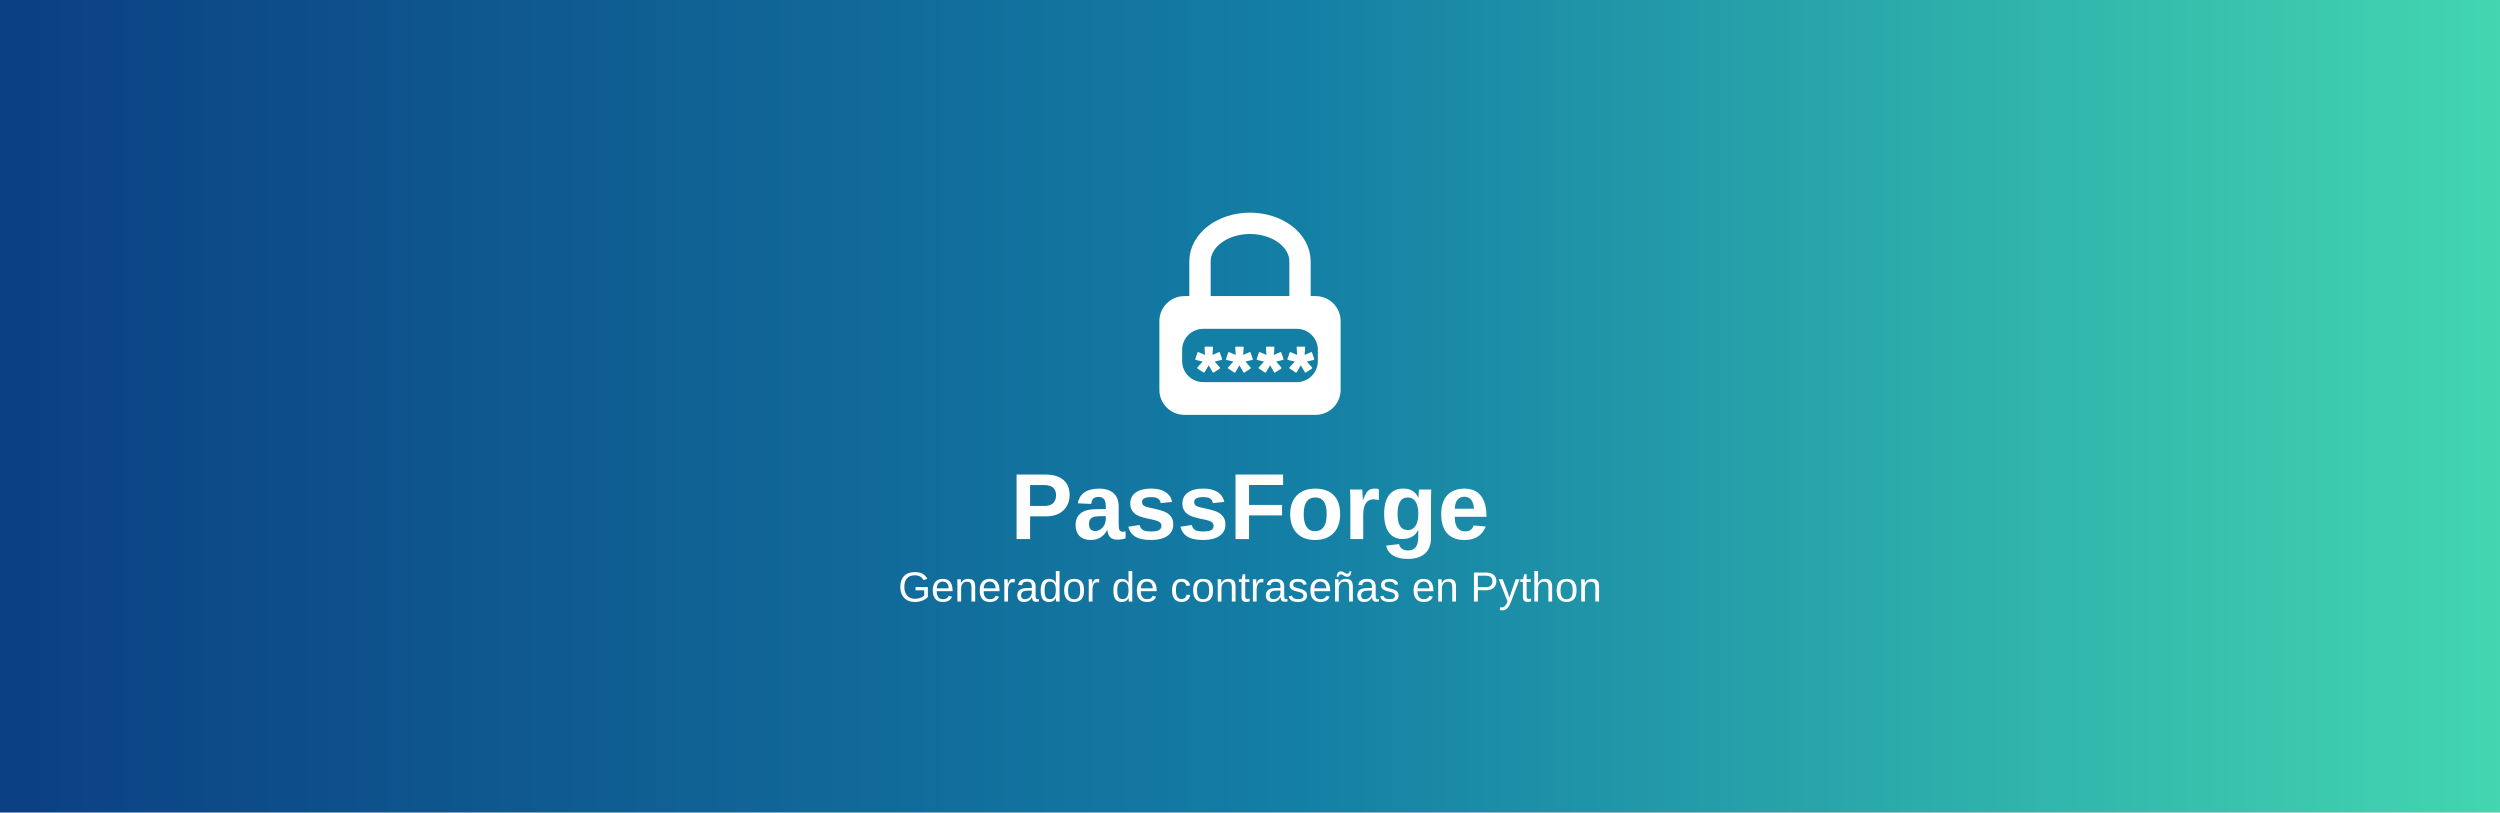
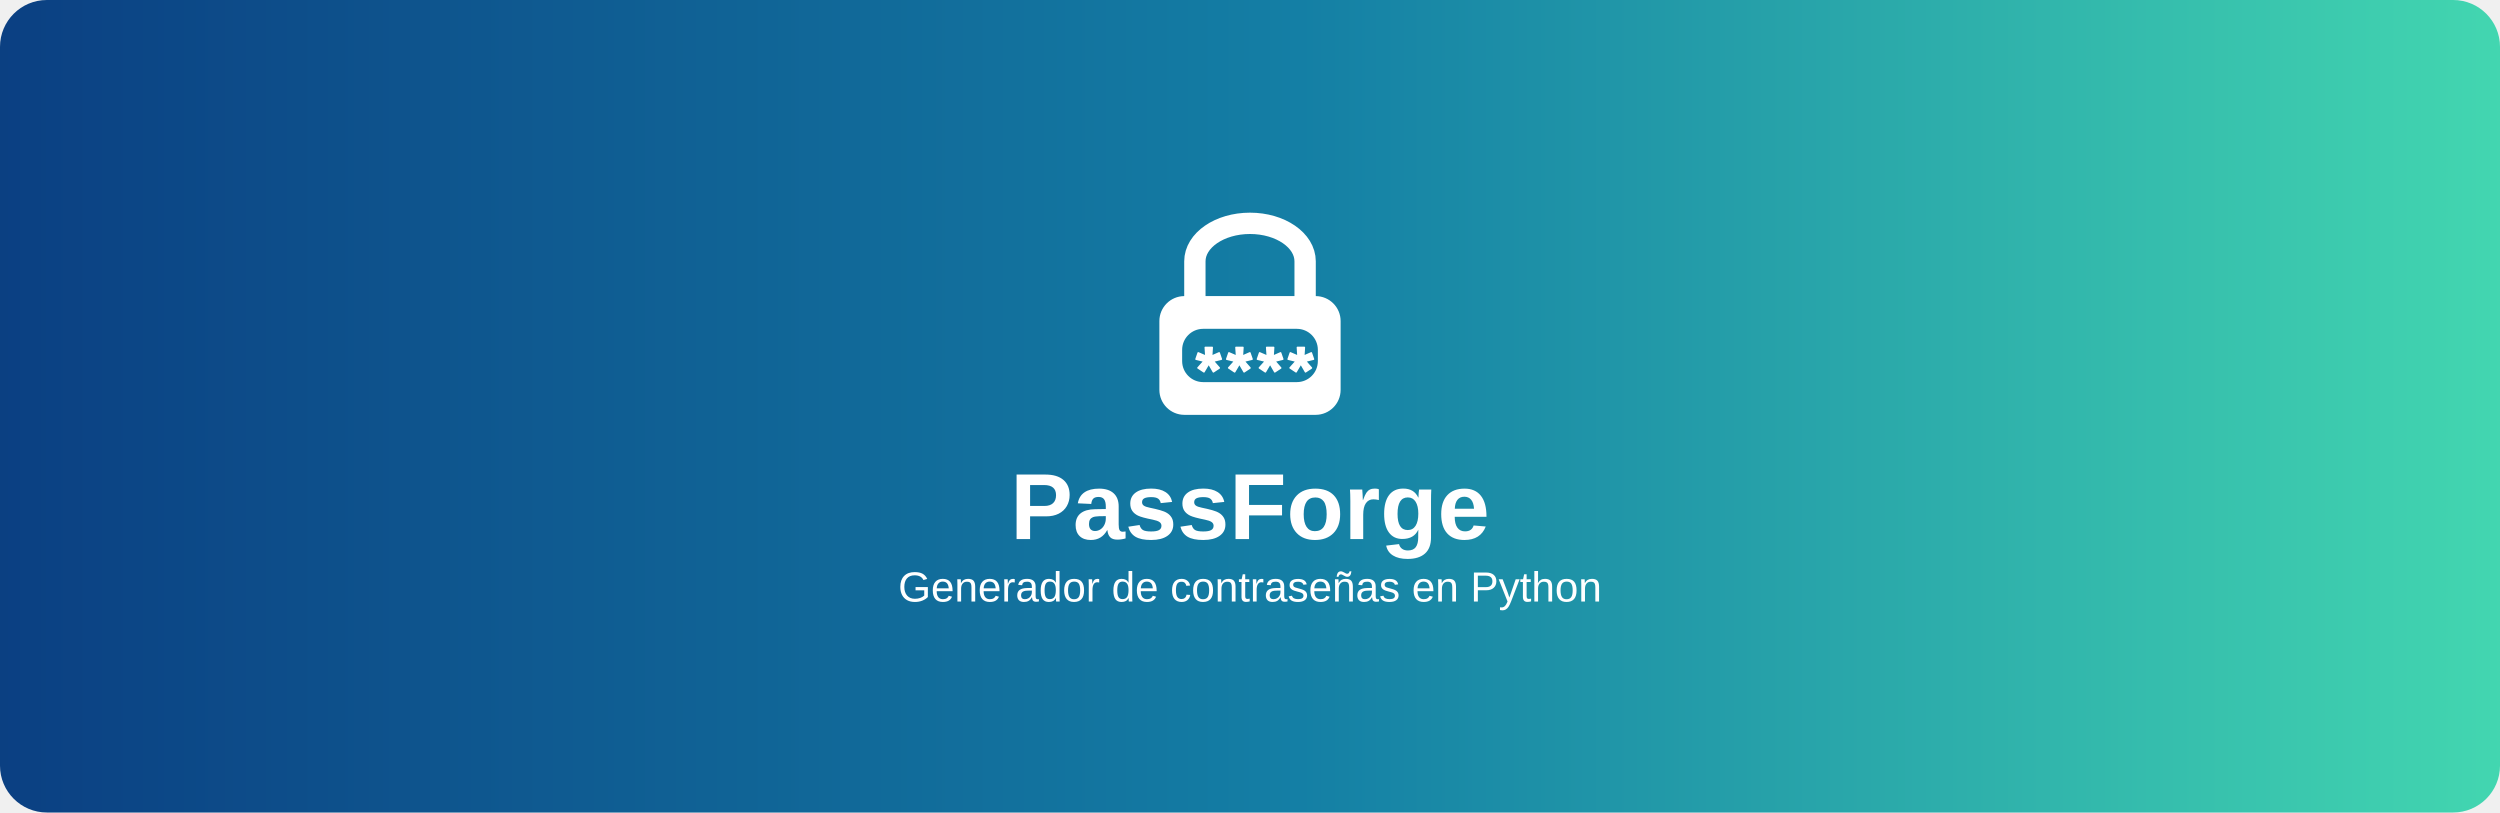
- <svg xmlns="http://www.w3.org/2000/svg" width="1600" height="520" viewBox="0 0 1600 520" preserveAspectRatio="xMidYMid meet" role="img" aria-labelledby="title description">
+ <svg xmlns="http://www.w3.org/2000/svg" viewBox="0 0 1600 520" role="img" aria-labelledby="title description">
  <defs>
    <linearGradient id="background" x1="0%" y1="50%" x2="100%" y2="50%">
      <stop offset="0%" stop-color="#0b3f82" />
      <stop offset="52%" stop-color="#147fa5" />
      <stop offset="100%" stop-color="#43d7b0" />
    </linearGradient>
  </defs>
-   <rect width="1600" height="520" fill="url(#background)" />
+   <rect width="1600" height="520" rx="30" fill="url(#background)" />
  <g id="lock" fill="#fff" stroke="#fff" stroke-linecap="round" stroke-linejoin="round">
-     <path d="M768 191v-23.75a32 24.32 0 0 1 64 0v23.75" fill="none" stroke-width="13.65" />
+     <path d="M764.72 191v-23.75a35.28 24.32 0 0 1 70.56 0v23.75" fill="none" stroke-width="13.65" />
    <rect x="742" y="189.5" width="116" height="76" rx="16" stroke="none" />
    <rect x="756.57" y="210.45" width="86.86" height="34.1" rx="13.46" fill="#147fa5" stroke="none" />
    <text x="803" y="239.33" fill="#fff" font-family="Arial, Helvetica, sans-serif" font-size="42" font-weight="700" text-anchor="middle" dominant-baseline="middle" letter-spacing="3.31">****</text>
  </g>
  <text x="800" y="345" fill="#fff" font-family="Arial, Helvetica, sans-serif" font-size="60" font-weight="700" text-anchor="middle">PassForge</text>
  <text x="800" y="385" fill="#fff" font-family="Arial, Helvetica, sans-serif" font-size="27" font-weight="400" text-anchor="middle">Generador de contraseñas en Python</text>
</svg>
